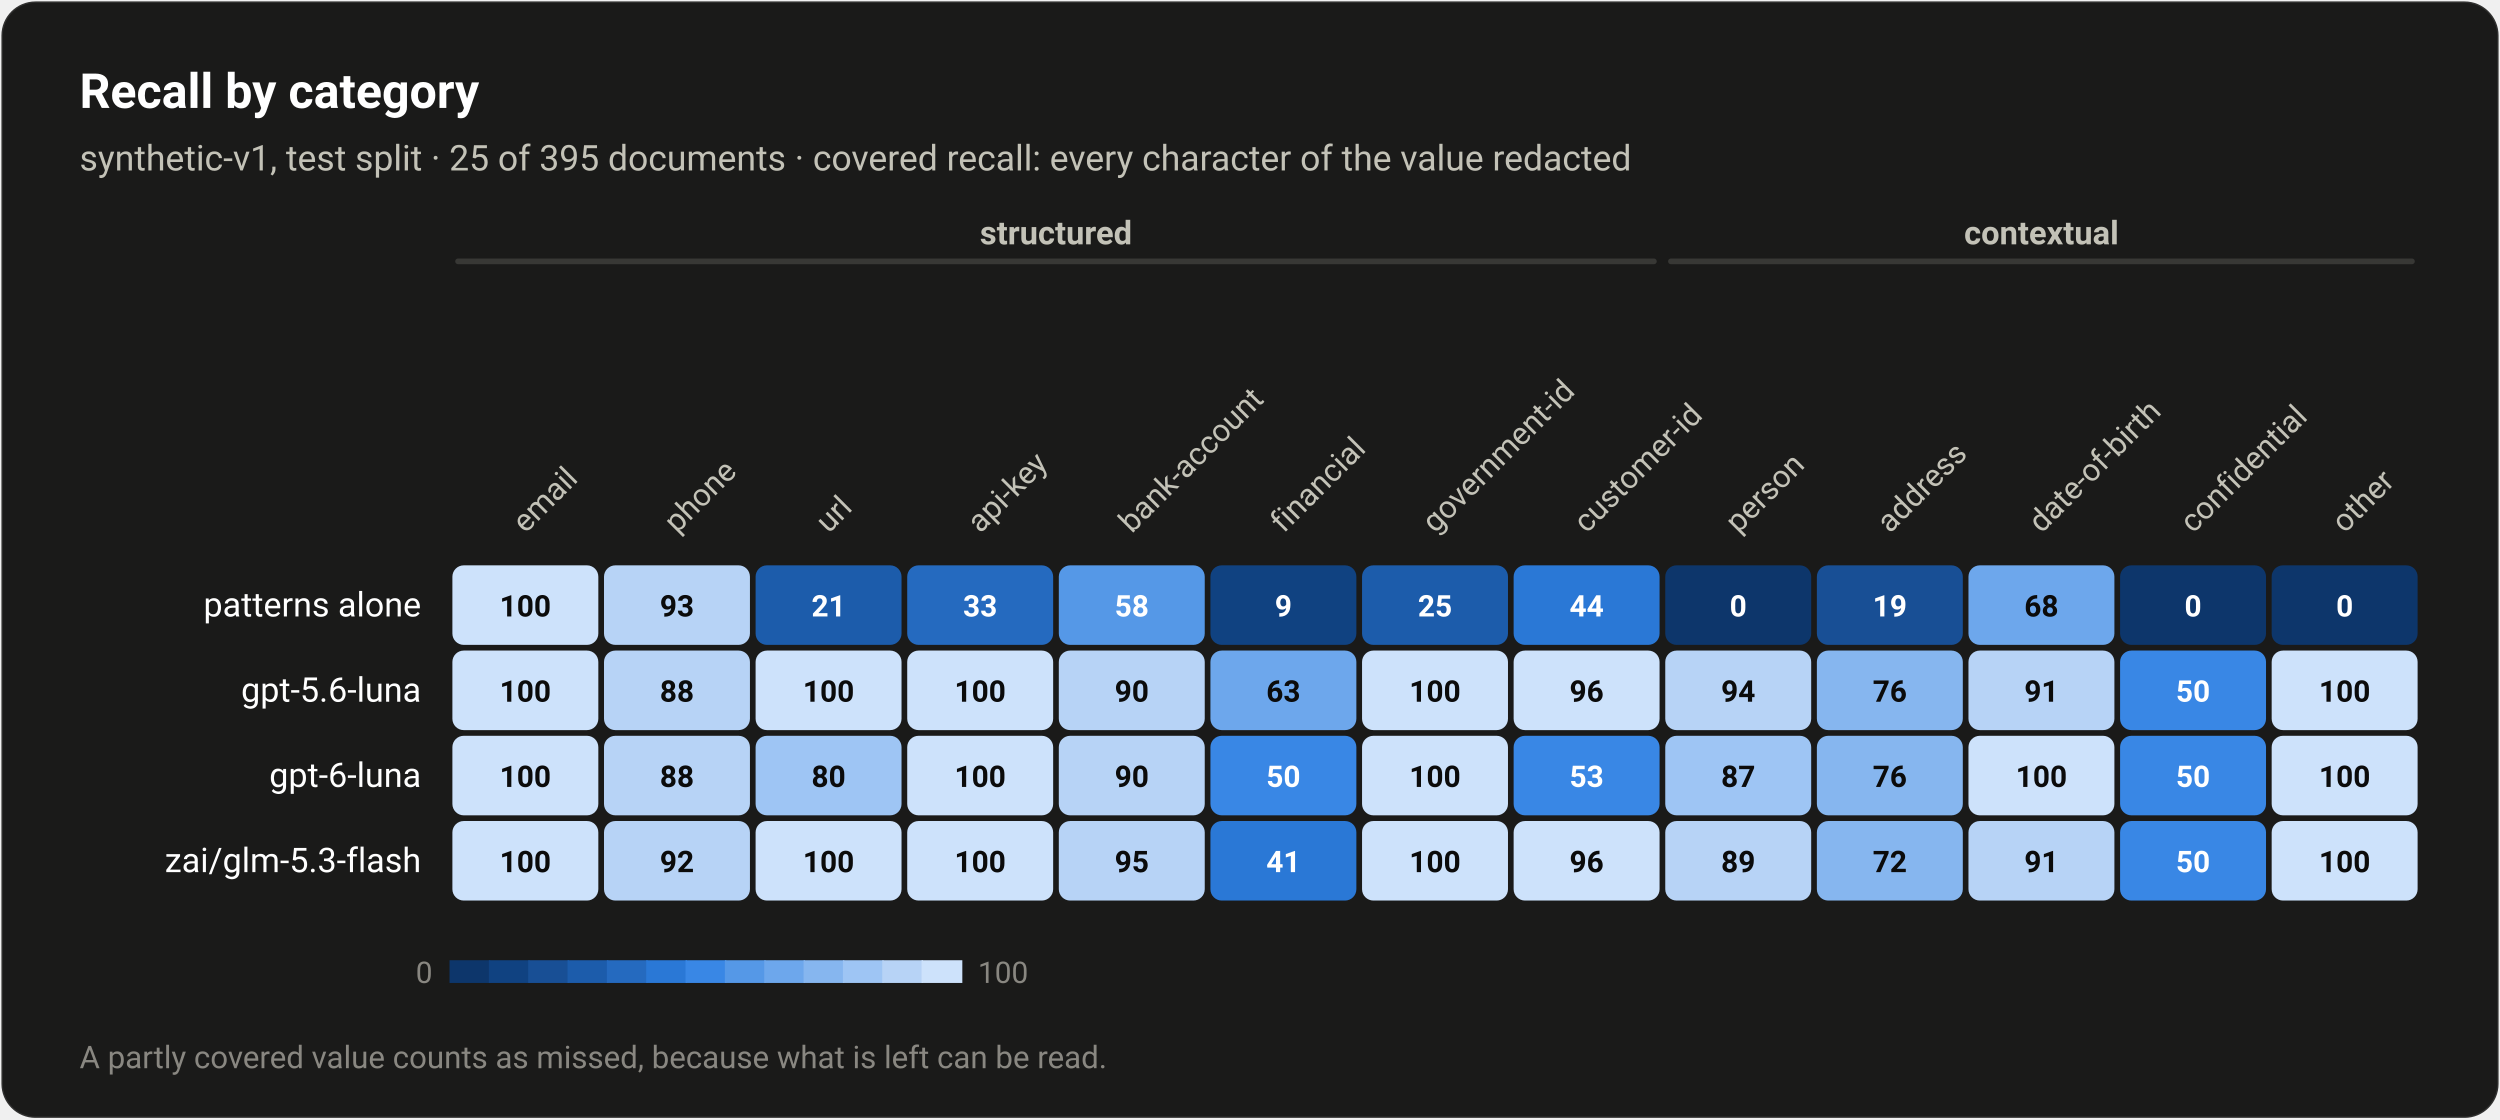
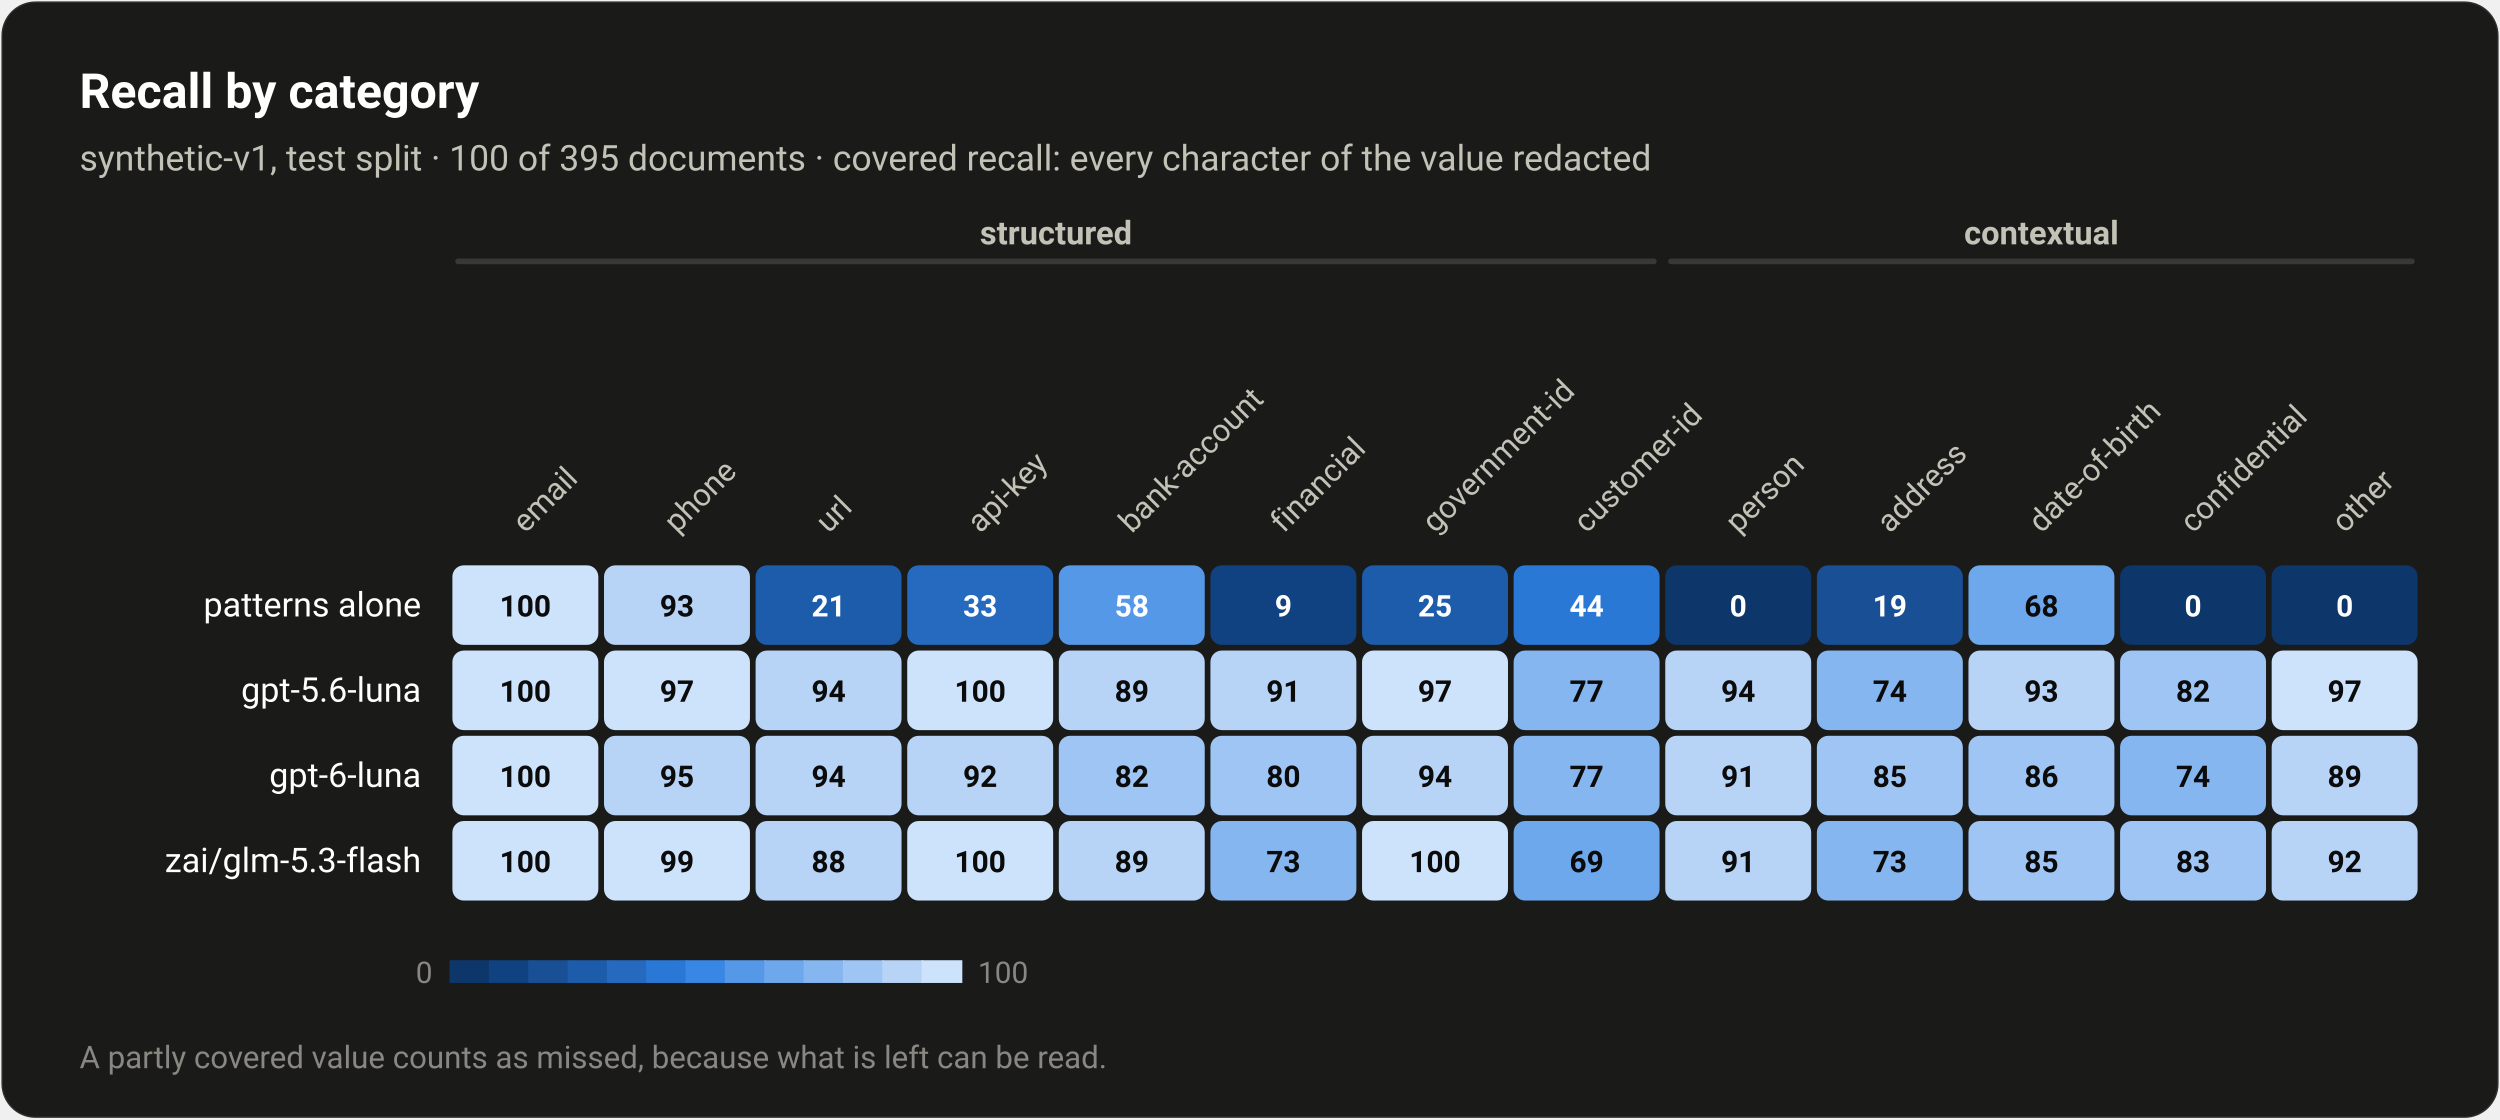
<svg xmlns="http://www.w3.org/2000/svg" width="880" height="394" viewBox="0 0 880 394" role="img" aria-labelledby="t d" font-family="system-ui, -apple-system, &quot;Segoe UI&quot;, Roboto, sans-serif">
  <rect x="0.5" y="0.5" width="879" height="393" rx="12" fill="#1a1a19" stroke="rgba(255,255,255,0.10)" />
  <text x="28" y="38" font-size="17" font-weight="600" fill="#ffffff">Recall by category</text>
-   <text x="28" y="60" font-size="12.5" fill="#c3c2b7">synthetic-v1, test split · 25 of 395 documents · covered recall: every character of the value redacted</text>
+   <text x="28" y="60" font-size="12.5" fill="#c3c2b7">synthetic-v1, test split · 100 of 395 documents · covered recall: every character of the value redacted</text>
  <line x1="161.24" y1="92" x2="582.17" y2="92" stroke="#383835" stroke-width="2" stroke-linecap="round" />
  <text x="371.7" y="86" font-size="11.5" font-weight="600" fill="#c3c2b7" text-anchor="middle">structured</text>
  <line x1="588.17" y1="92" x2="849" y2="92" stroke="#383835" stroke-width="2" stroke-linecap="round" />
  <text x="718.58" y="86" font-size="11.5" font-weight="600" fill="#c3c2b7" text-anchor="middle">contextual</text>
  <text x="184.92" y="188" font-size="11" fill="#c3c2b7" transform="rotate(-45 184.92 188)">email</text>
  <text x="238.29" y="188" font-size="11" fill="#c3c2b7" transform="rotate(-45 238.29 188)">phone</text>
  <text x="291.66" y="188" font-size="11" fill="#c3c2b7" transform="rotate(-45 291.66 188)">url</text>
  <text x="345.02" y="188" font-size="11" fill="#c3c2b7" transform="rotate(-45 345.02 188)">api-key</text>
  <text x="398.39" y="188" font-size="11" fill="#c3c2b7" transform="rotate(-45 398.39 188)">bank-account</text>
  <text x="451.75" y="188" font-size="11" fill="#c3c2b7" transform="rotate(-45 451.75 188)">financial</text>
  <text x="505.12" y="188" font-size="11" fill="#c3c2b7" transform="rotate(-45 505.12 188)">government-id</text>
  <text x="558.49" y="188" font-size="11" fill="#c3c2b7" transform="rotate(-45 558.49 188)">customer-id</text>
  <text x="611.85" y="188" font-size="11" fill="#c3c2b7" transform="rotate(-45 611.85 188)">person</text>
  <text x="665.22" y="188" font-size="11" fill="#c3c2b7" transform="rotate(-45 665.22 188)">address</text>
  <text x="718.58" y="188" font-size="11" fill="#c3c2b7" transform="rotate(-45 718.58 188)">date-of-birth</text>
  <text x="771.95" y="188" font-size="11" fill="#c3c2b7" transform="rotate(-45 771.95 188)">confidential</text>
  <text x="825.32" y="188" font-size="11" fill="#c3c2b7" transform="rotate(-45 825.32 188)">other</text>
  <text x="148.24" y="217" font-size="12" fill="#ffffff" text-anchor="end">patterns alone</text>
  <g>
    <rect x="159.24" y="199" width="51.37" height="28" rx="4" fill="#cde2fb" />
  </g>
  <text x="184.92" y="217" font-size="10.5" font-weight="600" fill="#0b0b0b" text-anchor="middle">100</text>
  <g>
    <rect x="212.61" y="199" width="51.37" height="28" rx="4" fill="#b7d3f6" />
  </g>
  <text x="238.29" y="217" font-size="10.5" font-weight="600" fill="#0b0b0b" text-anchor="middle">93</text>
  <g>
    <rect x="265.97" y="199" width="51.37" height="28" rx="4" fill="#1c5cab" />
  </g>
  <text x="291.66" y="217" font-size="10.5" font-weight="600" fill="#ffffff" text-anchor="middle">21</text>
  <g>
    <rect x="319.34" y="199" width="51.37" height="28" rx="4" fill="#256abf" />
  </g>
  <text x="345.02" y="217" font-size="10.5" font-weight="600" fill="#ffffff" text-anchor="middle">33</text>
  <g>
    <rect x="372.7" y="199" width="51.37" height="28" rx="4" fill="#5598e7" />
  </g>
  <text x="398.39" y="217" font-size="10.5" font-weight="600" fill="#ffffff" text-anchor="middle">58</text>
  <g>
    <rect x="426.07" y="199" width="51.37" height="28" rx="4" fill="#104281" />
  </g>
  <text x="451.75" y="217" font-size="10.5" font-weight="600" fill="#ffffff" text-anchor="middle">9</text>
  <g>
    <rect x="479.44" y="199" width="51.37" height="28" rx="4" fill="#1c5cab" />
  </g>
  <text x="505.12" y="217" font-size="10.5" font-weight="600" fill="#ffffff" text-anchor="middle">25</text>
  <g>
    <rect x="532.8" y="199" width="51.37" height="28" rx="4" fill="#2a78d6" />
  </g>
  <text x="558.49" y="217" font-size="10.5" font-weight="600" fill="#ffffff" text-anchor="middle">44</text>
  <g>
    <rect x="586.17" y="199" width="51.37" height="28" rx="4" fill="#0d366b" />
  </g>
  <text x="611.85" y="217" font-size="10.5" font-weight="600" fill="#ffffff" text-anchor="middle">0</text>
  <g>
    <rect x="639.54" y="199" width="51.37" height="28" rx="4" fill="#184f95" />
  </g>
  <text x="665.22" y="217" font-size="10.5" font-weight="600" fill="#ffffff" text-anchor="middle">19</text>
  <g>
    <rect x="692.9" y="199" width="51.37" height="28" rx="4" fill="#6da7ec" />
  </g>
  <text x="718.58" y="217" font-size="10.5" font-weight="600" fill="#0b0b0b" text-anchor="middle">68</text>
  <g>
    <rect x="746.27" y="199" width="51.37" height="28" rx="4" fill="#0d366b" />
  </g>
  <text x="771.95" y="217" font-size="10.5" font-weight="600" fill="#ffffff" text-anchor="middle">0</text>
  <g>
    <rect x="799.63" y="199" width="51.37" height="28" rx="4" fill="#0d366b" />
  </g>
  <text x="825.32" y="217" font-size="10.5" font-weight="600" fill="#ffffff" text-anchor="middle">0</text>
  <text x="148.24" y="247" font-size="12" fill="#ffffff" text-anchor="end">gpt-5.6-luna</text>
  <g>
    <rect x="159.24" y="229" width="51.37" height="28" rx="4" fill="#cde2fb" />
  </g>
  <text x="184.92" y="247" font-size="10.5" font-weight="600" fill="#0b0b0b" text-anchor="middle">100</text>
  <g>
-     <rect x="212.61" y="229" width="51.37" height="28" rx="4" fill="#b7d3f6" />
-   </g>
-   <text x="238.29" y="247" font-size="10.5" font-weight="600" fill="#0b0b0b" text-anchor="middle">88</text>
-   <g>
-     <rect x="265.97" y="229" width="51.37" height="28" rx="4" fill="#cde2fb" />
-   </g>
-   <text x="291.66" y="247" font-size="10.5" font-weight="600" fill="#0b0b0b" text-anchor="middle">100</text>
+     <rect x="212.61" y="229" width="51.37" height="28" rx="4" fill="#cde2fb" />
+   </g>
+   <text x="238.29" y="247" font-size="10.5" font-weight="600" fill="#0b0b0b" text-anchor="middle">97</text>
+   <g>
+     <rect x="265.97" y="229" width="51.37" height="28" rx="4" fill="#b7d3f6" />
+   </g>
+   <text x="291.66" y="247" font-size="10.5" font-weight="600" fill="#0b0b0b" text-anchor="middle">94</text>
  <g>
    <rect x="319.34" y="229" width="51.37" height="28" rx="4" fill="#cde2fb" />
  </g>
  <text x="345.02" y="247" font-size="10.5" font-weight="600" fill="#0b0b0b" text-anchor="middle">100</text>
  <g>
    <rect x="372.7" y="229" width="51.37" height="28" rx="4" fill="#b7d3f6" />
  </g>
-   <text x="398.39" y="247" font-size="10.5" font-weight="600" fill="#0b0b0b" text-anchor="middle">90</text>
-   <g>
-     <rect x="426.07" y="229" width="51.37" height="28" rx="4" fill="#6da7ec" />
-   </g>
-   <text x="451.75" y="247" font-size="10.5" font-weight="600" fill="#0b0b0b" text-anchor="middle">63</text>
+   <text x="398.39" y="247" font-size="10.5" font-weight="600" fill="#0b0b0b" text-anchor="middle">89</text>
+   <g>
+     <rect x="426.07" y="229" width="51.37" height="28" rx="4" fill="#b7d3f6" />
+   </g>
+   <text x="451.75" y="247" font-size="10.5" font-weight="600" fill="#0b0b0b" text-anchor="middle">91</text>
  <g>
    <rect x="479.44" y="229" width="51.37" height="28" rx="4" fill="#cde2fb" />
  </g>
-   <text x="505.12" y="247" font-size="10.5" font-weight="600" fill="#0b0b0b" text-anchor="middle">100</text>
-   <g>
-     <rect x="532.8" y="229" width="51.37" height="28" rx="4" fill="#cde2fb" />
-   </g>
-   <text x="558.49" y="247" font-size="10.5" font-weight="600" fill="#0b0b0b" text-anchor="middle">96</text>
+   <text x="505.12" y="247" font-size="10.5" font-weight="600" fill="#0b0b0b" text-anchor="middle">97</text>
+   <g>
+     <rect x="532.8" y="229" width="51.37" height="28" rx="4" fill="#86b6ef" />
+   </g>
+   <text x="558.49" y="247" font-size="10.5" font-weight="600" fill="#0b0b0b" text-anchor="middle">77</text>
  <g>
    <rect x="586.17" y="229" width="51.37" height="28" rx="4" fill="#b7d3f6" />
  </g>
  <text x="611.85" y="247" font-size="10.5" font-weight="600" fill="#0b0b0b" text-anchor="middle">94</text>
  <g>
    <rect x="639.54" y="229" width="51.37" height="28" rx="4" fill="#86b6ef" />
  </g>
-   <text x="665.22" y="247" font-size="10.5" font-weight="600" fill="#0b0b0b" text-anchor="middle">76</text>
+   <text x="665.22" y="247" font-size="10.5" font-weight="600" fill="#0b0b0b" text-anchor="middle">74</text>
  <g>
    <rect x="692.9" y="229" width="51.37" height="28" rx="4" fill="#b7d3f6" />
  </g>
-   <text x="718.58" y="247" font-size="10.5" font-weight="600" fill="#0b0b0b" text-anchor="middle">91</text>
-   <g>
-     <rect x="746.27" y="229" width="51.37" height="28" rx="4" fill="#3987e5" />
-   </g>
-   <text x="771.95" y="247" font-size="10.5" font-weight="600" fill="#ffffff" text-anchor="middle">50</text>
+   <text x="718.58" y="247" font-size="10.5" font-weight="600" fill="#0b0b0b" text-anchor="middle">93</text>
+   <g>
+     <rect x="746.27" y="229" width="51.37" height="28" rx="4" fill="#9ec5f4" />
+   </g>
+   <text x="771.95" y="247" font-size="10.5" font-weight="600" fill="#0b0b0b" text-anchor="middle">82</text>
  <g>
    <rect x="799.63" y="229" width="51.37" height="28" rx="4" fill="#cde2fb" />
  </g>
-   <text x="825.32" y="247" font-size="10.5" font-weight="600" fill="#0b0b0b" text-anchor="middle">100</text>
+   <text x="825.32" y="247" font-size="10.5" font-weight="600" fill="#0b0b0b" text-anchor="middle">97</text>
  <text x="148.24" y="277" font-size="12" fill="#ffffff" text-anchor="end">gpt-6-luna</text>
  <g>
    <rect x="159.24" y="259" width="51.37" height="28" rx="4" fill="#cde2fb" />
  </g>
  <text x="184.92" y="277" font-size="10.5" font-weight="600" fill="#0b0b0b" text-anchor="middle">100</text>
  <g>
    <rect x="212.61" y="259" width="51.37" height="28" rx="4" fill="#b7d3f6" />
  </g>
-   <text x="238.29" y="277" font-size="10.5" font-weight="600" fill="#0b0b0b" text-anchor="middle">88</text>
-   <g>
-     <rect x="265.97" y="259" width="51.37" height="28" rx="4" fill="#9ec5f4" />
-   </g>
-   <text x="291.66" y="277" font-size="10.5" font-weight="600" fill="#0b0b0b" text-anchor="middle">80</text>
-   <g>
-     <rect x="319.34" y="259" width="51.37" height="28" rx="4" fill="#cde2fb" />
-   </g>
-   <text x="345.02" y="277" font-size="10.5" font-weight="600" fill="#0b0b0b" text-anchor="middle">100</text>
-   <g>
-     <rect x="372.7" y="259" width="51.37" height="28" rx="4" fill="#b7d3f6" />
-   </g>
-   <text x="398.39" y="277" font-size="10.5" font-weight="600" fill="#0b0b0b" text-anchor="middle">90</text>
-   <g>
-     <rect x="426.07" y="259" width="51.37" height="28" rx="4" fill="#3987e5" />
-   </g>
-   <text x="451.75" y="277" font-size="10.5" font-weight="600" fill="#ffffff" text-anchor="middle">50</text>
-   <g>
-     <rect x="479.44" y="259" width="51.37" height="28" rx="4" fill="#cde2fb" />
-   </g>
-   <text x="505.12" y="277" font-size="10.5" font-weight="600" fill="#0b0b0b" text-anchor="middle">100</text>
-   <g>
-     <rect x="532.8" y="259" width="51.37" height="28" rx="4" fill="#3987e5" />
-   </g>
-   <text x="558.49" y="277" font-size="10.5" font-weight="600" fill="#ffffff" text-anchor="middle">53</text>
-   <g>
-     <rect x="586.17" y="259" width="51.37" height="28" rx="4" fill="#9ec5f4" />
-   </g>
-   <text x="611.85" y="277" font-size="10.5" font-weight="600" fill="#0b0b0b" text-anchor="middle">87</text>
-   <g>
-     <rect x="639.54" y="259" width="51.37" height="28" rx="4" fill="#86b6ef" />
-   </g>
-   <text x="665.22" y="277" font-size="10.5" font-weight="600" fill="#0b0b0b" text-anchor="middle">76</text>
-   <g>
-     <rect x="692.9" y="259" width="51.37" height="28" rx="4" fill="#cde2fb" />
-   </g>
-   <text x="718.58" y="277" font-size="10.5" font-weight="600" fill="#0b0b0b" text-anchor="middle">100</text>
-   <g>
-     <rect x="746.27" y="259" width="51.37" height="28" rx="4" fill="#3987e5" />
-   </g>
-   <text x="771.95" y="277" font-size="10.5" font-weight="600" fill="#ffffff" text-anchor="middle">50</text>
-   <g>
-     <rect x="799.63" y="259" width="51.37" height="28" rx="4" fill="#cde2fb" />
-   </g>
-   <text x="825.32" y="277" font-size="10.5" font-weight="600" fill="#0b0b0b" text-anchor="middle">100</text>
+   <text x="238.29" y="277" font-size="10.5" font-weight="600" fill="#0b0b0b" text-anchor="middle">95</text>
+   <g>
+     <rect x="265.97" y="259" width="51.37" height="28" rx="4" fill="#b7d3f6" />
+   </g>
+   <text x="291.66" y="277" font-size="10.5" font-weight="600" fill="#0b0b0b" text-anchor="middle">94</text>
+   <g>
+     <rect x="319.34" y="259" width="51.37" height="28" rx="4" fill="#b7d3f6" />
+   </g>
+   <text x="345.02" y="277" font-size="10.5" font-weight="600" fill="#0b0b0b" text-anchor="middle">92</text>
+   <g>
+     <rect x="372.7" y="259" width="51.37" height="28" rx="4" fill="#9ec5f4" />
+   </g>
+   <text x="398.39" y="277" font-size="10.5" font-weight="600" fill="#0b0b0b" text-anchor="middle">82</text>
+   <g>
+     <rect x="426.07" y="259" width="51.37" height="28" rx="4" fill="#9ec5f4" />
+   </g>
+   <text x="451.75" y="277" font-size="10.5" font-weight="600" fill="#0b0b0b" text-anchor="middle">80</text>
+   <g>
+     <rect x="479.44" y="259" width="51.37" height="28" rx="4" fill="#b7d3f6" />
+   </g>
+   <text x="505.12" y="277" font-size="10.5" font-weight="600" fill="#0b0b0b" text-anchor="middle">94</text>
+   <g>
+     <rect x="532.8" y="259" width="51.37" height="28" rx="4" fill="#86b6ef" />
+   </g>
+   <text x="558.49" y="277" font-size="10.5" font-weight="600" fill="#0b0b0b" text-anchor="middle">77</text>
+   <g>
+     <rect x="586.17" y="259" width="51.37" height="28" rx="4" fill="#b7d3f6" />
+   </g>
+   <text x="611.85" y="277" font-size="10.5" font-weight="600" fill="#0b0b0b" text-anchor="middle">91</text>
+   <g>
+     <rect x="639.54" y="259" width="51.37" height="28" rx="4" fill="#9ec5f4" />
+   </g>
+   <text x="665.22" y="277" font-size="10.5" font-weight="600" fill="#0b0b0b" text-anchor="middle">85</text>
+   <g>
+     <rect x="692.9" y="259" width="51.37" height="28" rx="4" fill="#9ec5f4" />
+   </g>
+   <text x="718.58" y="277" font-size="10.5" font-weight="600" fill="#0b0b0b" text-anchor="middle">86</text>
+   <g>
+     <rect x="746.27" y="259" width="51.37" height="28" rx="4" fill="#86b6ef" />
+   </g>
+   <text x="771.95" y="277" font-size="10.5" font-weight="600" fill="#0b0b0b" text-anchor="middle">74</text>
+   <g>
+     <rect x="799.63" y="259" width="51.37" height="28" rx="4" fill="#b7d3f6" />
+   </g>
+   <text x="825.32" y="277" font-size="10.5" font-weight="600" fill="#0b0b0b" text-anchor="middle">89</text>
  <text x="148.24" y="307" font-size="12" fill="#ffffff" text-anchor="end">zai/glm-5.3-flash</text>
  <g>
    <rect x="159.24" y="289" width="51.37" height="28" rx="4" fill="#cde2fb" />
  </g>
  <text x="184.92" y="307" font-size="10.5" font-weight="600" fill="#0b0b0b" text-anchor="middle">100</text>
  <g>
-     <rect x="212.61" y="289" width="51.37" height="28" rx="4" fill="#b7d3f6" />
-   </g>
-   <text x="238.29" y="307" font-size="10.5" font-weight="600" fill="#0b0b0b" text-anchor="middle">92</text>
-   <g>
-     <rect x="265.97" y="289" width="51.37" height="28" rx="4" fill="#cde2fb" />
-   </g>
-   <text x="291.66" y="307" font-size="10.5" font-weight="600" fill="#0b0b0b" text-anchor="middle">100</text>
+     <rect x="212.61" y="289" width="51.37" height="28" rx="4" fill="#cde2fb" />
+   </g>
+   <text x="238.29" y="307" font-size="10.5" font-weight="600" fill="#0b0b0b" text-anchor="middle">99</text>
+   <g>
+     <rect x="265.97" y="289" width="51.37" height="28" rx="4" fill="#b7d3f6" />
+   </g>
+   <text x="291.66" y="307" font-size="10.5" font-weight="600" fill="#0b0b0b" text-anchor="middle">88</text>
  <g>
    <rect x="319.34" y="289" width="51.37" height="28" rx="4" fill="#cde2fb" />
  </g>
  <text x="345.02" y="307" font-size="10.5" font-weight="600" fill="#0b0b0b" text-anchor="middle">100</text>
  <g>
    <rect x="372.7" y="289" width="51.37" height="28" rx="4" fill="#b7d3f6" />
  </g>
-   <text x="398.39" y="307" font-size="10.5" font-weight="600" fill="#0b0b0b" text-anchor="middle">95</text>
-   <g>
-     <rect x="426.07" y="289" width="51.37" height="28" rx="4" fill="#2a78d6" />
-   </g>
-   <text x="451.75" y="307" font-size="10.5" font-weight="600" fill="#ffffff" text-anchor="middle">41</text>
+   <text x="398.39" y="307" font-size="10.5" font-weight="600" fill="#0b0b0b" text-anchor="middle">89</text>
+   <g>
+     <rect x="426.07" y="289" width="51.37" height="28" rx="4" fill="#86b6ef" />
+   </g>
+   <text x="451.75" y="307" font-size="10.5" font-weight="600" fill="#0b0b0b" text-anchor="middle">73</text>
  <g>
    <rect x="479.44" y="289" width="51.37" height="28" rx="4" fill="#cde2fb" />
  </g>
  <text x="505.12" y="307" font-size="10.5" font-weight="600" fill="#0b0b0b" text-anchor="middle">100</text>
  <g>
-     <rect x="532.8" y="289" width="51.37" height="28" rx="4" fill="#cde2fb" />
-   </g>
-   <text x="558.49" y="307" font-size="10.5" font-weight="600" fill="#0b0b0b" text-anchor="middle">96</text>
+     <rect x="532.8" y="289" width="51.37" height="28" rx="4" fill="#6da7ec" />
+   </g>
+   <text x="558.49" y="307" font-size="10.5" font-weight="600" fill="#0b0b0b" text-anchor="middle">69</text>
  <g>
    <rect x="586.17" y="289" width="51.37" height="28" rx="4" fill="#b7d3f6" />
  </g>
-   <text x="611.85" y="307" font-size="10.5" font-weight="600" fill="#0b0b0b" text-anchor="middle">89</text>
+   <text x="611.85" y="307" font-size="10.5" font-weight="600" fill="#0b0b0b" text-anchor="middle">91</text>
  <g>
    <rect x="639.54" y="289" width="51.37" height="28" rx="4" fill="#86b6ef" />
  </g>
-   <text x="665.22" y="307" font-size="10.5" font-weight="600" fill="#0b0b0b" text-anchor="middle">72</text>
-   <g>
-     <rect x="692.9" y="289" width="51.37" height="28" rx="4" fill="#b7d3f6" />
-   </g>
-   <text x="718.58" y="307" font-size="10.5" font-weight="600" fill="#0b0b0b" text-anchor="middle">91</text>
-   <g>
-     <rect x="746.27" y="289" width="51.37" height="28" rx="4" fill="#3987e5" />
-   </g>
-   <text x="771.95" y="307" font-size="10.5" font-weight="600" fill="#ffffff" text-anchor="middle">50</text>
-   <g>
-     <rect x="799.63" y="289" width="51.37" height="28" rx="4" fill="#cde2fb" />
-   </g>
-   <text x="825.32" y="307" font-size="10.5" font-weight="600" fill="#0b0b0b" text-anchor="middle">100</text>
+   <text x="665.22" y="307" font-size="10.5" font-weight="600" fill="#0b0b0b" text-anchor="middle">73</text>
+   <g>
+     <rect x="692.9" y="289" width="51.37" height="28" rx="4" fill="#9ec5f4" />
+   </g>
+   <text x="718.58" y="307" font-size="10.5" font-weight="600" fill="#0b0b0b" text-anchor="middle">85</text>
+   <g>
+     <rect x="746.27" y="289" width="51.37" height="28" rx="4" fill="#9ec5f4" />
+   </g>
+   <text x="771.95" y="307" font-size="10.5" font-weight="600" fill="#0b0b0b" text-anchor="middle">83</text>
+   <g>
+     <rect x="799.63" y="289" width="51.37" height="28" rx="4" fill="#b7d3f6" />
+   </g>
+   <text x="825.32" y="307" font-size="10.5" font-weight="600" fill="#0b0b0b" text-anchor="middle">92</text>
  <rect x="158.24" y="338" width="14.35" height="8" fill="#0d366b" />
  <rect x="172.09" y="338" width="14.35" height="8" fill="#104281" />
  <rect x="185.93" y="338" width="14.35" height="8" fill="#184f95" />
  <rect x="199.78" y="338" width="14.35" height="8" fill="#1c5cab" />
  <rect x="213.62" y="338" width="14.35" height="8" fill="#256abf" />
  <rect x="227.47" y="338" width="14.35" height="8" fill="#2a78d6" />
  <rect x="241.32" y="338" width="14.35" height="8" fill="#3987e5" />
  <rect x="255.16" y="338" width="14.35" height="8" fill="#5598e7" />
  <rect x="269.01" y="338" width="14.35" height="8" fill="#6da7ec" />
  <rect x="282.86" y="338" width="14.35" height="8" fill="#86b6ef" />
  <rect x="296.7" y="338" width="14.35" height="8" fill="#9ec5f4" />
  <rect x="310.55" y="338" width="14.35" height="8" fill="#b7d3f6" />
  <rect x="324.39" y="338" width="14.35" height="8" fill="#cde2fb" />
  <text x="152.24" y="346" font-size="10.5" fill="#898781" text-anchor="end">0</text>
  <text x="344.24" y="346" font-size="10.5" fill="#898781">100</text>
  <text x="28" y="376" font-size="11" fill="#898781">A partly covered value counts as missed, because what is left can be read.</text>
</svg>
